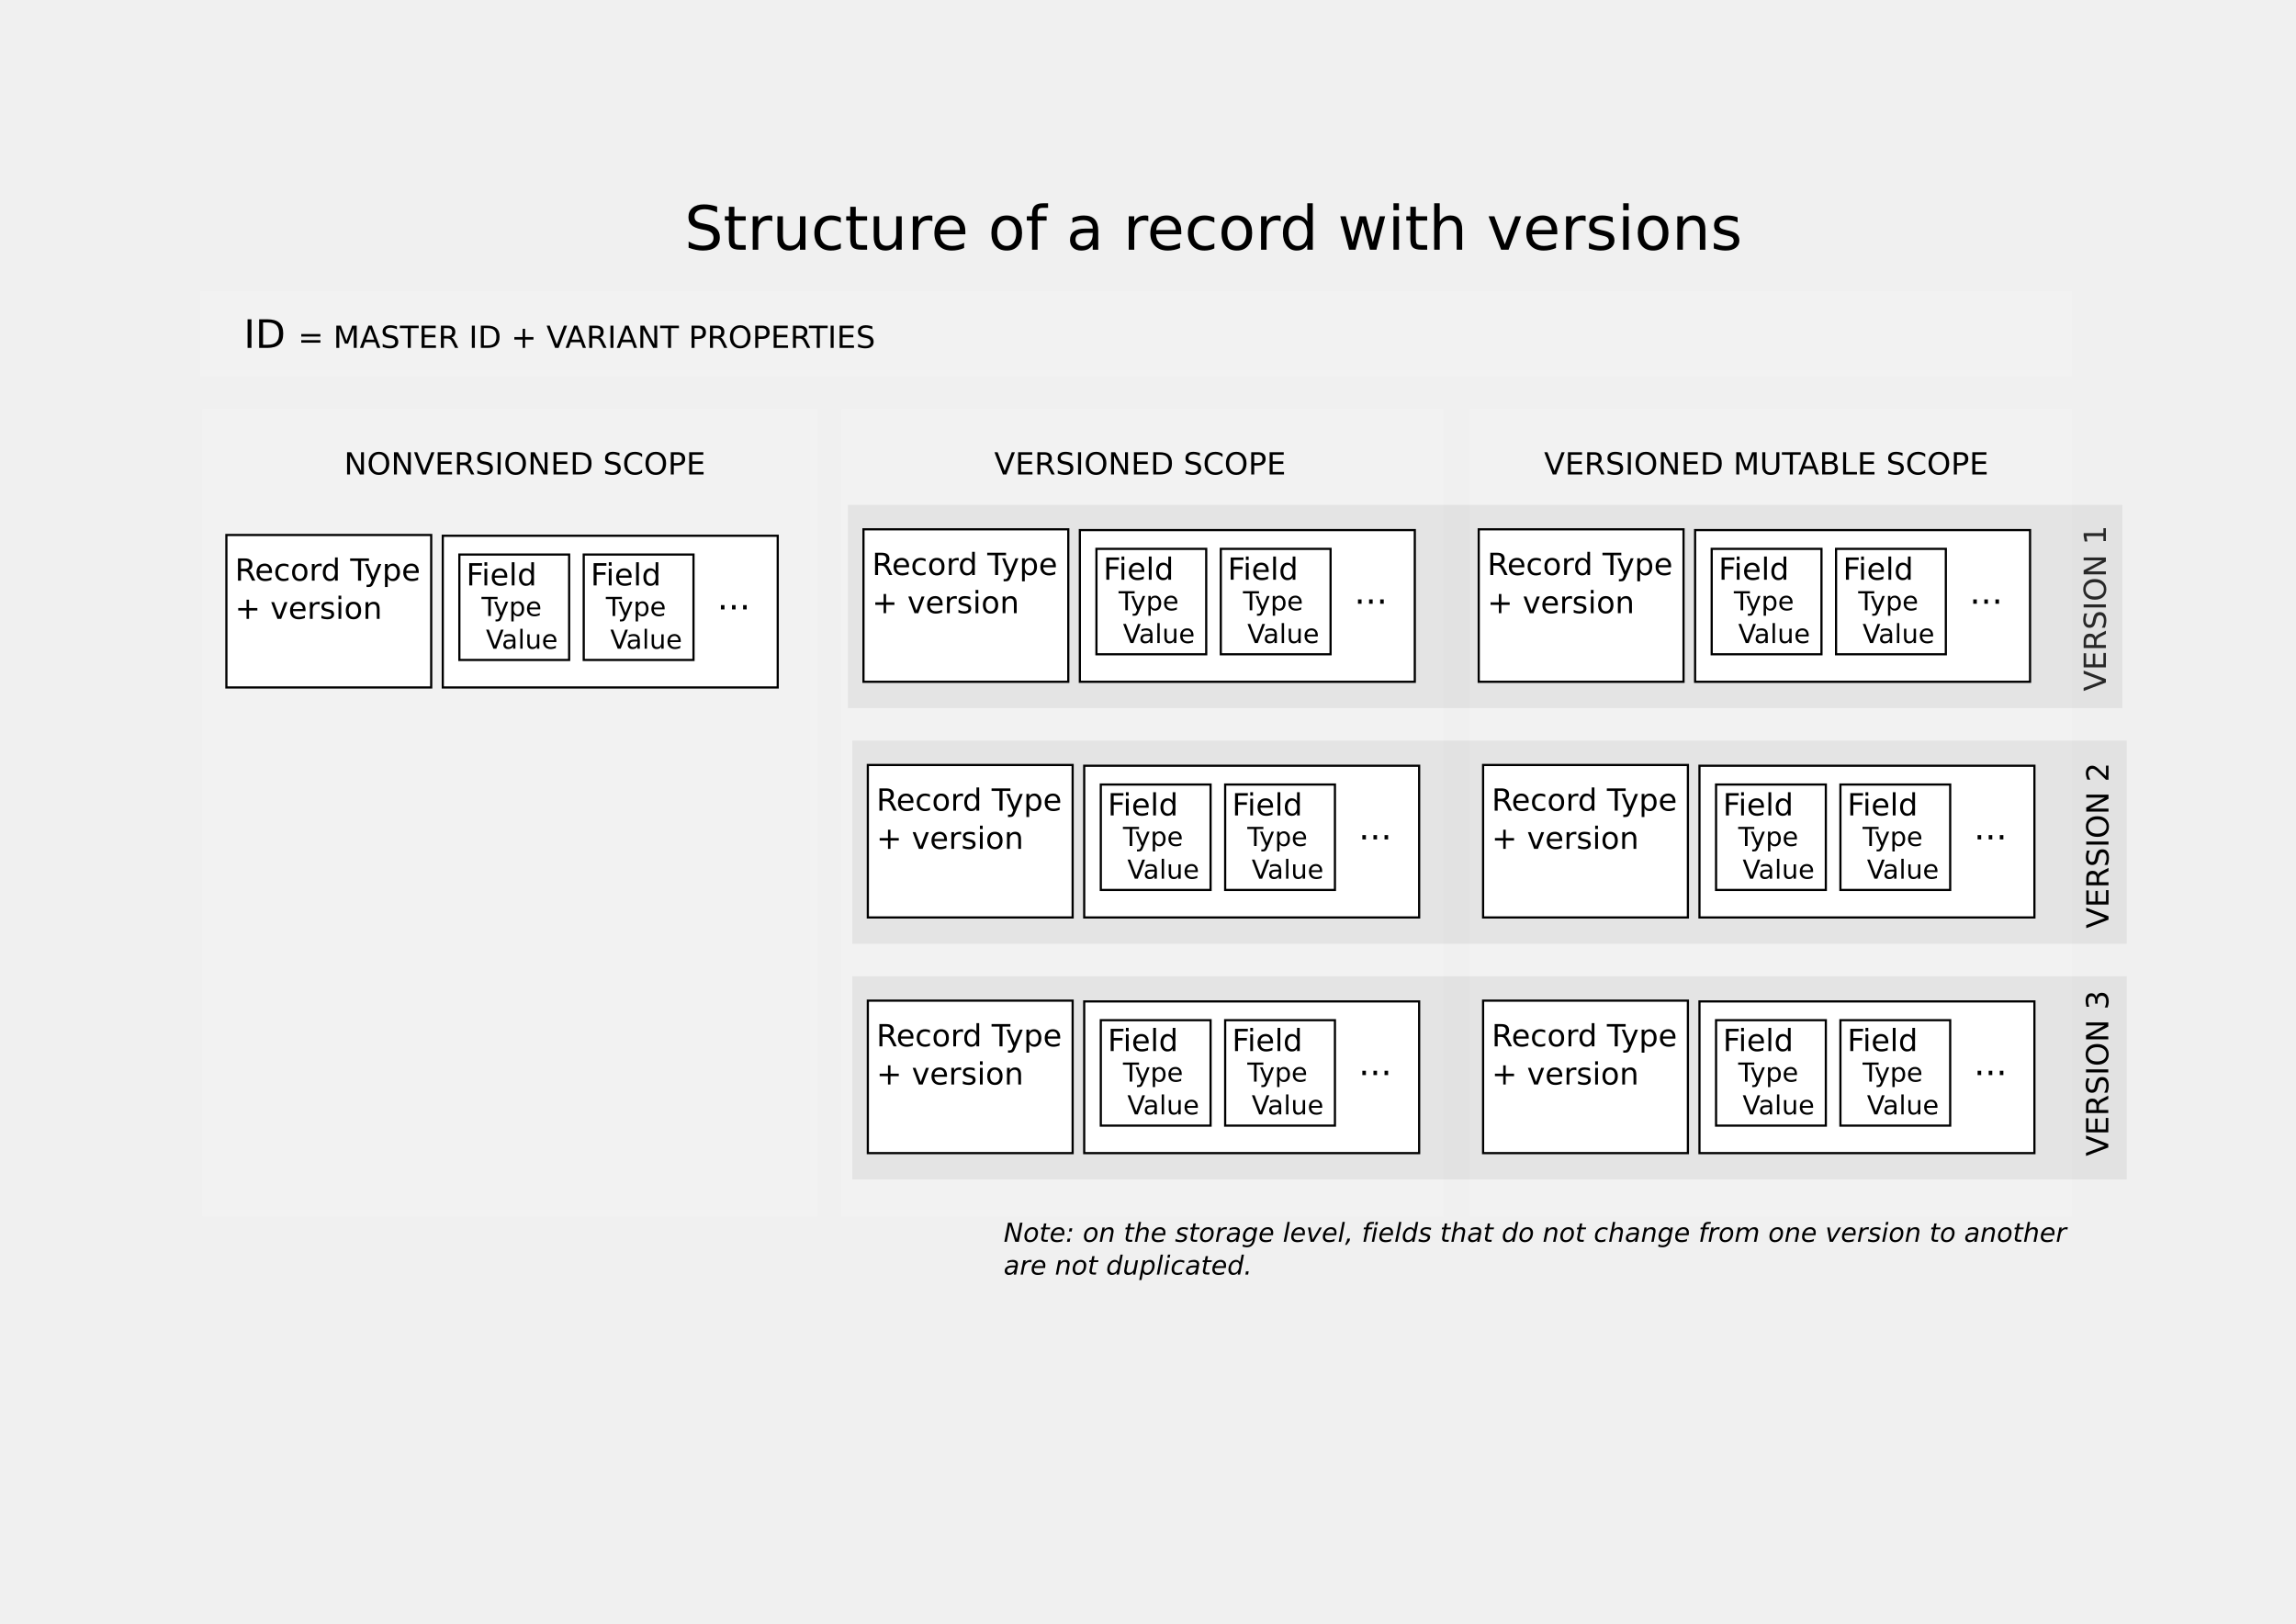
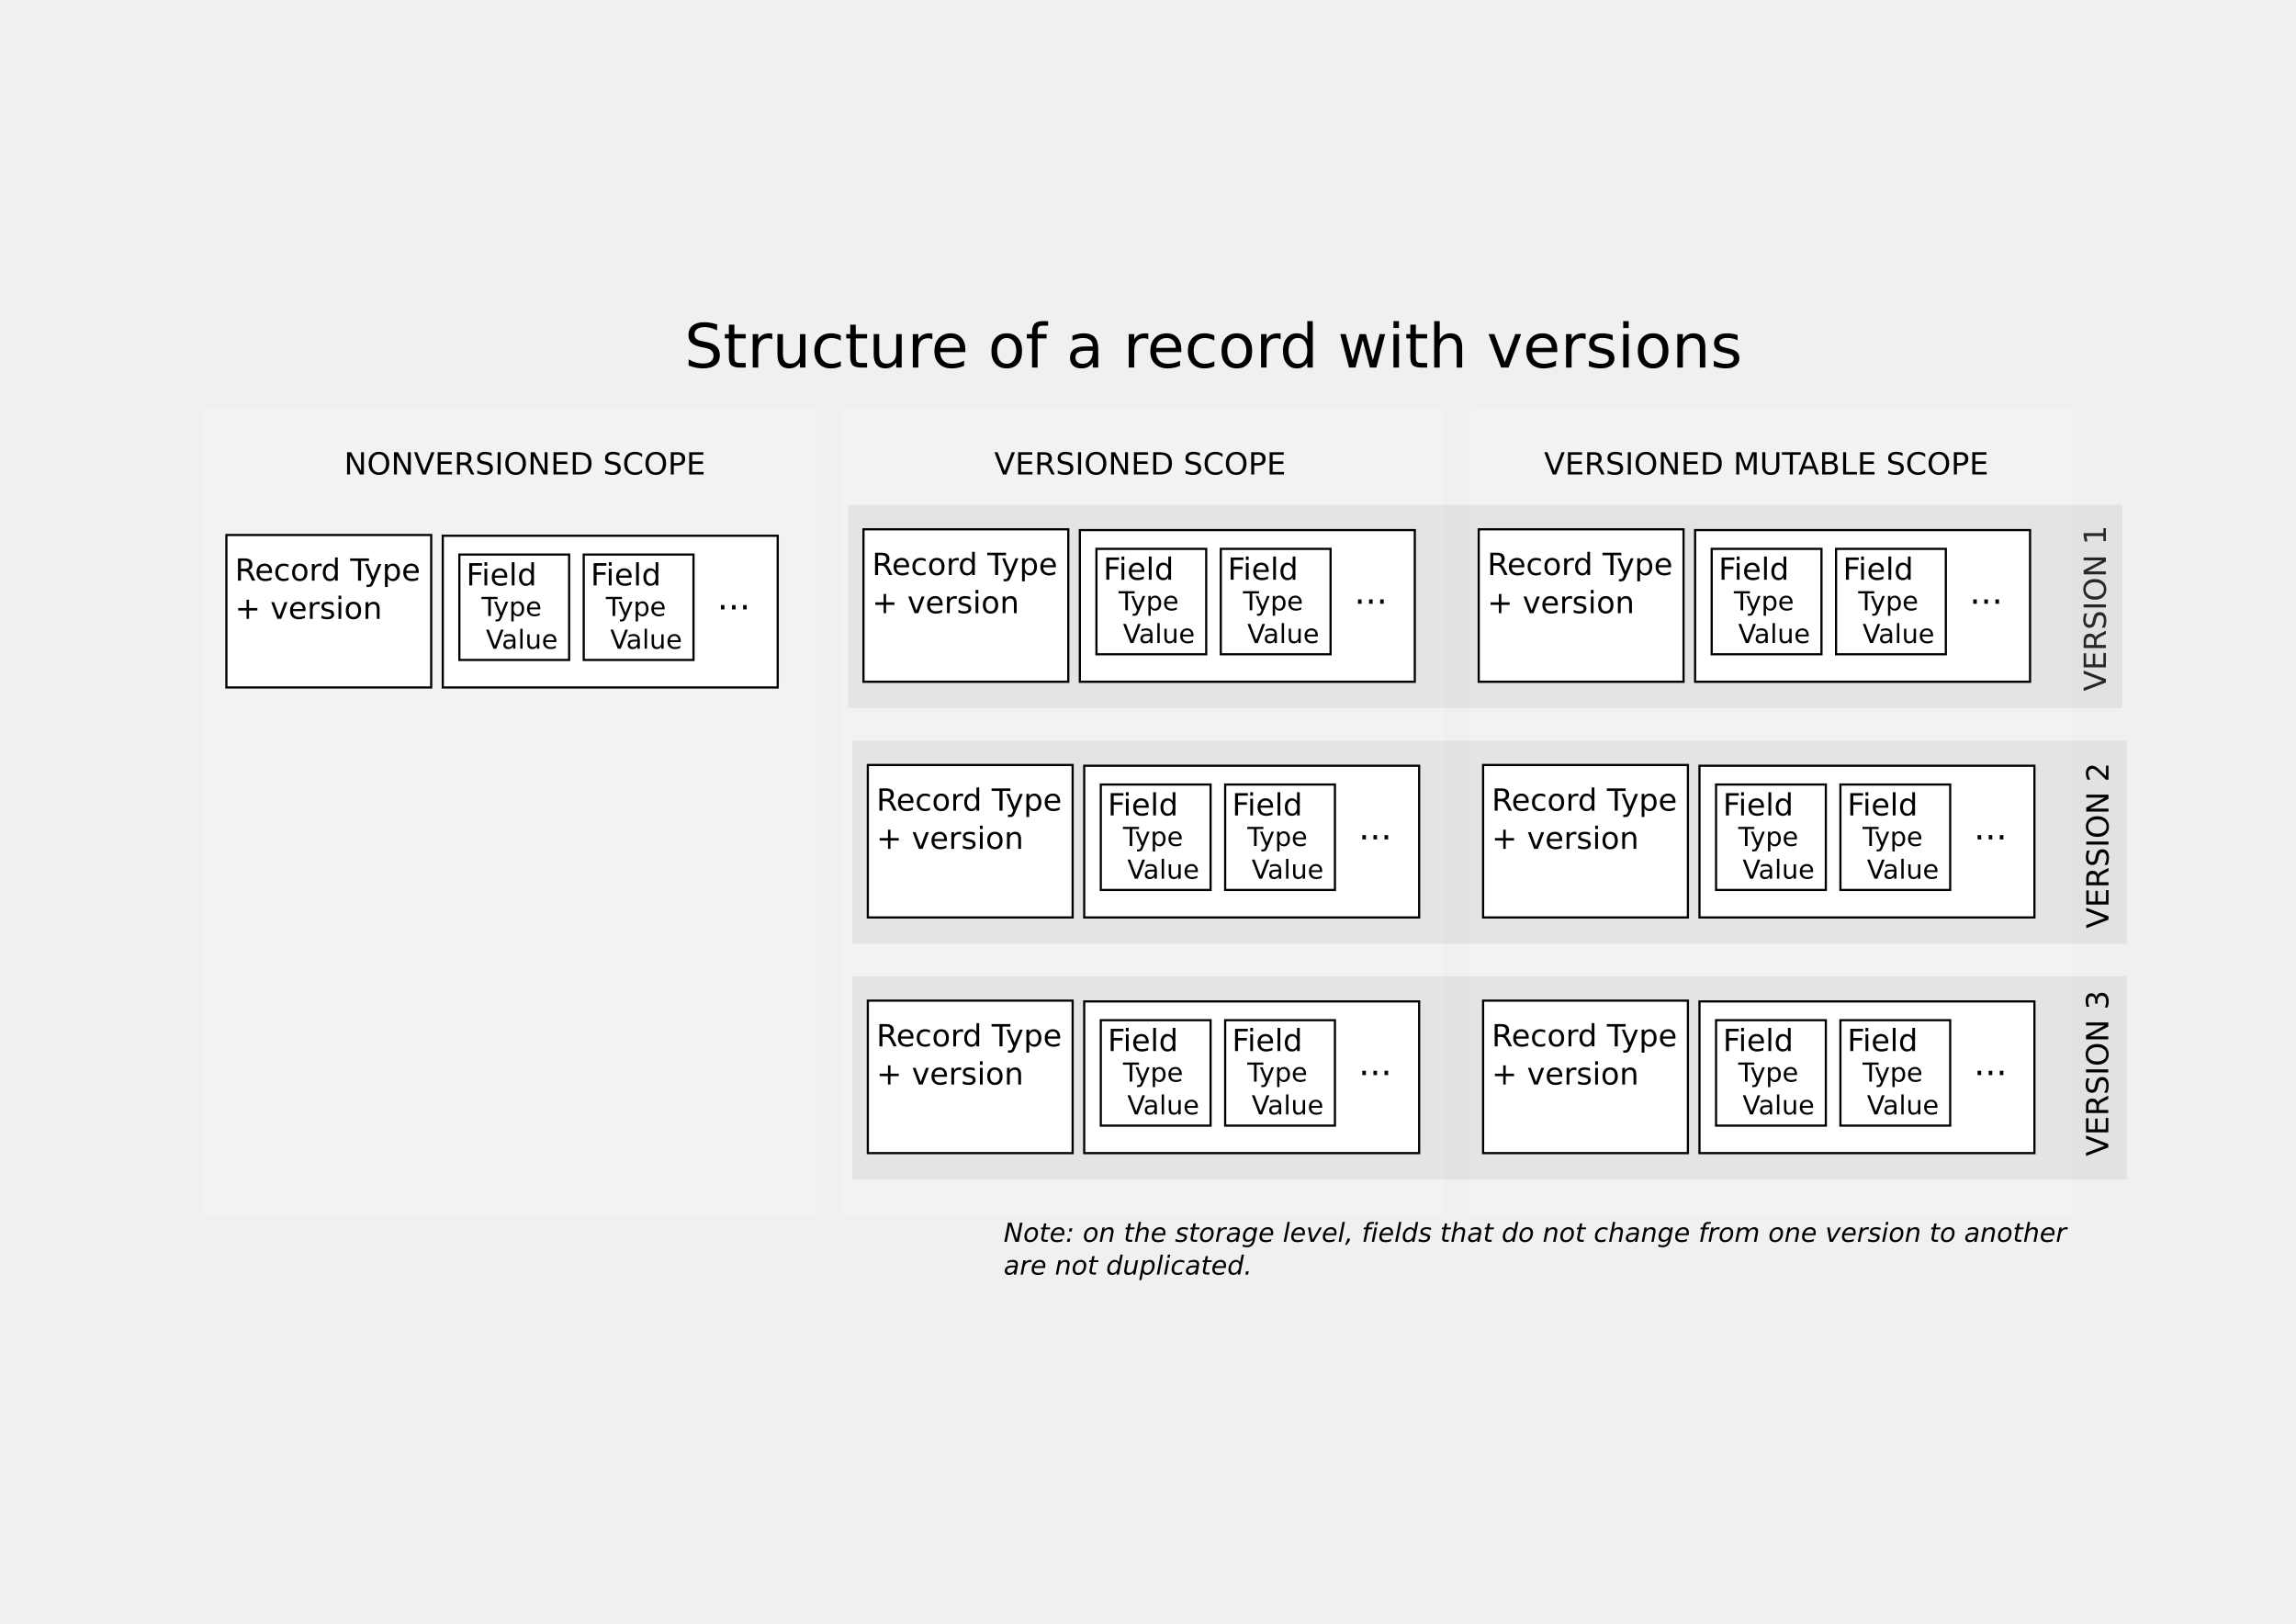
<svg xmlns="http://www.w3.org/2000/svg" xmlns:xlink="http://www.w3.org/1999/xlink" width="1052.362" height="744.094" id="svg2" version="1.1">
  <defs id="defs4">
    </defs>
  <g id="layer1" transform="translate(0,-308.2677)">
-     <rect style="fill:#f2f2f2;fill-opacity:1" y="441.707" x="91.706" height="39" width="858" id="rect3882" />
    <rect id="rect3738" width="276" height="370" x="673.706" y="495.707" style="fill:#f2f2f2;fill-opacity:1" />
    <rect id="rect3614" width="282" height="370" x="92.706" y="495.707" style="fill:#f2f2f2;fill-opacity:1" />
    <rect style="fill:#f2f2f2;fill-opacity:1" y="495.707" x="385.706" height="370" width="276" id="rect3610" />
-     <text xml:space="preserve" style="font-size:40px;font-style:normal;font-weight:normal;fill:#000000;fill-opacity:1;stroke:none;font-family:Bitstream Vera Sans" x="111.706" y="467.707" id="text2816">
-       <tspan id="tspan2818" x="111.706" y="467.707" style="font-size:18px">ID <tspan style="font-size:14px" id="tspan3888">= MASTER ID + VARIANT PROPERTIES</tspan>
-       </tspan>
-     </text>
    <text xml:space="preserve" style="font-size:40px;font-style:normal;font-weight:normal;fill:#000000;fill-opacity:1;stroke:none;font-family:Bitstream Vera Sans" x="157.706" y="525.707" id="text2824">
      <tspan id="tspan2826" x="157.706" y="525.707" style="font-size:14px">NONVERSIONED SCOPE</tspan>
    </text>
    <text id="text2828" y="525.707" x="455.706" style="font-size:40px;font-style:normal;font-weight:normal;fill:#000000;fill-opacity:1;stroke:none;font-family:Bitstream Vera Sans" xml:space="preserve">
      <tspan style="font-size:14px" y="525.707" x="455.706" id="tspan2830">VERSIONED SCOPE</tspan>
    </text>
    <text xml:space="preserve" style="font-size:40px;font-style:normal;font-weight:normal;fill:#000000;fill-opacity:1;stroke:none;font-family:Bitstream Vera Sans" x="707.706" y="525.707" id="text2832">
      <tspan id="tspan2834" x="707.706" y="525.707" style="font-size:14px">VERSIONED MUTABLE SCOPE</tspan>
    </text>
    <text xml:space="preserve" style="font-size:40px;font-style:normal;font-weight:normal;fill:#000000;fill-opacity:1;stroke:none;font-family:Bitstream Vera Sans" x="-173" y="541.362" id="text3628">
      <tspan id="tspan3630" x="-173" y="541.362" />
    </text>
    <g transform="translate(403.7056,275.0114)" id="use3732">
      <rect y="278.425" x="-299.937" height="69.873" width="93.873" id="rect4003" style="fill:#ffffff;fill-opacity:1;stroke:#000000;stroke-width:1;stroke-miterlimit:4;stroke-opacity:1;stroke-dasharray:none" />
      <text xml:space="preserve" style="font-size:40px;font-style:normal;font-weight:normal;fill:#000000;fill-opacity:1;stroke:none;font-family:Bitstream Vera Sans" x="-296" y="299.362" id="text4005">
        <tspan id="tspan4007" x="-296" y="299.362" style="font-size:14px">Record Type</tspan>
        <tspan x="-296" y="316.862" style="font-size:14px" id="tspan4009">+ version</tspan>
      </text>
    </g>
    <g transform="translate(535.7056,31.18812)" id="use3734">
      <rect style="fill:#ffffff;fill-opacity:1;stroke:#000000;stroke-width:1;stroke-miterlimit:4;stroke-opacity:1;stroke-dasharray:none" id="rect3913" width="153.52" height="69.52" x="-332.76" y="522.602" />
      <g id="g3915" transform="translate(-97,112)" style="stroke-width:1;stroke-miterlimit:4;stroke-dasharray:none">
        <rect y="419.205" x="-228.157" height="48.314" width="50.314" id="rect3917" style="fill:#ffffff;fill-opacity:1;stroke:#000000;stroke-width:1;stroke-miterlimit:4;stroke-opacity:1;stroke-dasharray:none" />
        <text id="text3919" y="433.362" x="-225" style="font-size:40px;font-style:normal;font-weight:normal;fill:#000000;fill-opacity:1;stroke:none;font-family:Bitstream Vera Sans" xml:space="preserve">
          <tspan style="font-size:14px" id="tspan3921" y="433.362" x="-225">Field</tspan>
        </text>
        <text id="text3923" y="447.362" x="-218" style="font-size:40px;font-style:normal;font-weight:normal;fill:#000000;fill-opacity:1;stroke:none;font-family:Bitstream Vera Sans" xml:space="preserve">
          <tspan style="font-size:12px" y="447.362" x="-218" id="tspan3925">Type</tspan>
        </text>
        <text id="text3927" y="462.362" x="-216" style="font-size:40px;font-style:normal;font-weight:normal;fill:#000000;fill-opacity:1;stroke:none;font-family:Bitstream Vera Sans" xml:space="preserve">
          <tspan style="font-size:12px" y="462.362" x="-216" id="tspan3929">Value</tspan>
        </text>
      </g>
      <g id="use3931" transform="translate(-40,112)" style="stroke-width:1;stroke-miterlimit:4;stroke-dasharray:none">
        <rect y="419.205" x="-228.157" height="48.314" width="50.314" id="rect3987" style="fill:#ffffff;fill-opacity:1;stroke:#000000;stroke-width:1;stroke-miterlimit:4;stroke-opacity:1;stroke-dasharray:none" />
        <text id="text3989" y="433.362" x="-225" style="font-size:40px;font-style:normal;font-weight:normal;fill:#000000;fill-opacity:1;stroke:none;font-family:Bitstream Vera Sans" xml:space="preserve">
          <tspan style="font-size:14px" id="tspan3991" y="433.362" x="-225">Field</tspan>
        </text>
        <text id="text3993" y="447.362" x="-218" style="font-size:40px;font-style:normal;font-weight:normal;fill:#000000;fill-opacity:1;stroke:none;font-family:Bitstream Vera Sans" xml:space="preserve">
          <tspan style="font-size:12px" y="447.362" x="-218" id="tspan3995">Type</tspan>
        </text>
        <text id="text3997" y="462.362" x="-216" style="font-size:40px;font-style:normal;font-weight:normal;fill:#000000;fill-opacity:1;stroke:none;font-family:Bitstream Vera Sans" xml:space="preserve">
          <tspan style="font-size:12px" y="462.362" x="-216" id="tspan3999">Value</tspan>
        </text>
      </g>
      <text xml:space="preserve" style="font-size:40px;font-style:normal;font-weight:normal;fill:#000000;fill-opacity:1;stroke:none;font-family:Bitstream Vera Sans" x="-207" y="556.362" id="text3933">
        <tspan id="tspan3935" x="-207" y="556.362" style="font-size:16px">...</tspan>
      </text>
    </g>
    <text xml:space="preserve" style="font-size:40px;font-style:normal;font-weight:normal;fill:#000000;fill-opacity:1;stroke:none;font-family:Bitstream Vera Sans" x="-625.038" y="965.229" id="text3744" transform="matrix(0,-1,1,0,0,0)">
      <tspan id="tspan3746" x="-625.038" y="965.229" style="font-size:14px">VERSION 1</tspan>
    </text>
    <rect style="fill:#b3b3b3;fill-opacity:0.226;stroke:none" id="use3762" width="584.13" height="93.13" x="390.641" y="647.643" />
    <g transform="translate(697.7056,380.4085)" id="use3764">
      <rect y="278.425" x="-299.937" height="69.873" width="93.873" id="rect3856" style="fill:#ffffff;fill-opacity:1;stroke:#000000;stroke-width:1;stroke-miterlimit:4;stroke-opacity:1;stroke-dasharray:none" />
      <text xml:space="preserve" style="font-size:40px;font-style:normal;font-weight:normal;fill:#000000;fill-opacity:1;stroke:none;font-family:Bitstream Vera Sans" x="-296" y="299.362" id="text3858">
        <tspan id="tspan3860" x="-296" y="299.362" style="font-size:14px">Record Type</tspan>
        <tspan x="-296" y="316.862" style="font-size:14px" id="tspan3862">+ version</tspan>
      </text>
    </g>
    <g transform="translate(829.7056,136.5853)" id="use3766">
      <rect style="fill:#ffffff;fill-opacity:1;stroke:#000000;stroke-width:1;stroke-miterlimit:4;stroke-opacity:1;stroke-dasharray:none" id="rect3830" width="153.52" height="69.52" x="-332.76" y="522.602" />
      <g id="g3832" transform="translate(-97,112)" style="stroke-width:1;stroke-miterlimit:4;stroke-dasharray:none">
        <rect y="419.205" x="-228.157" height="48.314" width="50.314" id="rect3834" style="fill:#ffffff;fill-opacity:1;stroke:#000000;stroke-width:1;stroke-miterlimit:4;stroke-opacity:1;stroke-dasharray:none" />
        <text id="text3836" y="433.362" x="-225" style="font-size:40px;font-style:normal;font-weight:normal;fill:#000000;fill-opacity:1;stroke:none;font-family:Bitstream Vera Sans" xml:space="preserve">
          <tspan style="font-size:14px" id="tspan3838" y="433.362" x="-225">Field</tspan>
        </text>
        <text id="text3840" y="447.362" x="-218" style="font-size:40px;font-style:normal;font-weight:normal;fill:#000000;fill-opacity:1;stroke:none;font-family:Bitstream Vera Sans" xml:space="preserve">
          <tspan style="font-size:12px" y="447.362" x="-218" id="tspan3842">Type</tspan>
        </text>
        <text id="text3844" y="462.362" x="-216" style="font-size:40px;font-style:normal;font-weight:normal;fill:#000000;fill-opacity:1;stroke:none;font-family:Bitstream Vera Sans" xml:space="preserve">
          <tspan style="font-size:12px" y="462.362" x="-216" id="tspan3846">Value</tspan>
        </text>
      </g>
      <g id="use3848" transform="translate(-40,112)" style="stroke-width:1;stroke-miterlimit:4;stroke-dasharray:none">
        <rect y="419.205" x="-228.157" height="48.314" width="50.314" id="rect3971" style="fill:#ffffff;fill-opacity:1;stroke:#000000;stroke-width:1;stroke-miterlimit:4;stroke-opacity:1;stroke-dasharray:none" />
        <text id="text3973" y="433.362" x="-225" style="font-size:40px;font-style:normal;font-weight:normal;fill:#000000;fill-opacity:1;stroke:none;font-family:Bitstream Vera Sans" xml:space="preserve">
          <tspan style="font-size:14px" id="tspan3975" y="433.362" x="-225">Field</tspan>
        </text>
        <text id="text3977" y="447.362" x="-218" style="font-size:40px;font-style:normal;font-weight:normal;fill:#000000;fill-opacity:1;stroke:none;font-family:Bitstream Vera Sans" xml:space="preserve">
          <tspan style="font-size:12px" y="447.362" x="-218" id="tspan3979">Type</tspan>
        </text>
        <text id="text3981" y="462.362" x="-216" style="font-size:40px;font-style:normal;font-weight:normal;fill:#000000;fill-opacity:1;stroke:none;font-family:Bitstream Vera Sans" xml:space="preserve">
          <tspan style="font-size:12px" y="462.362" x="-216" id="tspan3983">Value</tspan>
        </text>
      </g>
      <text xml:space="preserve" style="font-size:40px;font-style:normal;font-weight:normal;fill:#000000;fill-opacity:1;stroke:none;font-family:Bitstream Vera Sans" x="-207" y="556.362" id="text3850">
        <tspan id="tspan3852" x="-207" y="556.362" style="font-size:16px">...</tspan>
      </text>
    </g>
    <g transform="translate(979.7056,380.4085)" id="use3768">
      <rect y="278.425" x="-299.937" height="69.873" width="93.873" id="rect3820" style="fill:#ffffff;fill-opacity:1;stroke:#000000;stroke-width:1;stroke-miterlimit:4;stroke-opacity:1;stroke-dasharray:none" />
      <text xml:space="preserve" style="font-size:40px;font-style:normal;font-weight:normal;fill:#000000;fill-opacity:1;stroke:none;font-family:Bitstream Vera Sans" x="-296" y="299.362" id="text3822">
        <tspan id="tspan3824" x="-296" y="299.362" style="font-size:14px">Record Type</tspan>
        <tspan x="-296" y="316.862" style="font-size:14px" id="tspan3826">+ version</tspan>
      </text>
    </g>
    <g transform="translate(1111.706,136.5853)" id="use3770">
      <rect style="fill:#ffffff;fill-opacity:1;stroke:#000000;stroke-width:1;stroke-miterlimit:4;stroke-opacity:1;stroke-dasharray:none" id="rect3792" width="153.52" height="69.52" x="-332.76" y="522.602" />
      <g id="g3794" transform="translate(-97,112)" style="stroke-width:1;stroke-miterlimit:4;stroke-dasharray:none">
        <rect y="419.205" x="-228.157" height="48.314" width="50.314" id="rect3796" style="fill:#ffffff;fill-opacity:1;stroke:#000000;stroke-width:1;stroke-miterlimit:4;stroke-opacity:1;stroke-dasharray:none" />
        <text id="text3798" y="433.362" x="-225" style="font-size:40px;font-style:normal;font-weight:normal;fill:#000000;fill-opacity:1;stroke:none;font-family:Bitstream Vera Sans" xml:space="preserve">
          <tspan style="font-size:14px" id="tspan3800" y="433.362" x="-225">Field</tspan>
        </text>
        <text id="text3802" y="447.362" x="-218" style="font-size:40px;font-style:normal;font-weight:normal;fill:#000000;fill-opacity:1;stroke:none;font-family:Bitstream Vera Sans" xml:space="preserve">
          <tspan style="font-size:12px" y="447.362" x="-218" id="tspan3804">Type</tspan>
        </text>
        <text id="text3806" y="462.362" x="-216" style="font-size:40px;font-style:normal;font-weight:normal;fill:#000000;fill-opacity:1;stroke:none;font-family:Bitstream Vera Sans" xml:space="preserve">
          <tspan style="font-size:12px" y="462.362" x="-216" id="tspan3808">Value</tspan>
        </text>
      </g>
      <g id="use3810" transform="translate(-40,112)" style="stroke-width:1;stroke-miterlimit:4;stroke-dasharray:none">
        <rect y="419.205" x="-228.157" height="48.314" width="50.314" id="rect3955" style="fill:#ffffff;fill-opacity:1;stroke:#000000;stroke-width:1;stroke-miterlimit:4;stroke-opacity:1;stroke-dasharray:none" />
        <text id="text3957" y="433.362" x="-225" style="font-size:40px;font-style:normal;font-weight:normal;fill:#000000;fill-opacity:1;stroke:none;font-family:Bitstream Vera Sans" xml:space="preserve">
          <tspan style="font-size:14px" id="tspan3959" y="433.362" x="-225">Field</tspan>
        </text>
        <text id="text3961" y="447.362" x="-218" style="font-size:40px;font-style:normal;font-weight:normal;fill:#000000;fill-opacity:1;stroke:none;font-family:Bitstream Vera Sans" xml:space="preserve">
          <tspan style="font-size:12px" y="447.362" x="-218" id="tspan3963">Type</tspan>
        </text>
        <text id="text3965" y="462.362" x="-216" style="font-size:40px;font-style:normal;font-weight:normal;fill:#000000;fill-opacity:1;stroke:none;font-family:Bitstream Vera Sans" xml:space="preserve">
          <tspan style="font-size:12px" y="462.362" x="-216" id="tspan3967">Value</tspan>
        </text>
      </g>
      <text xml:space="preserve" style="font-size:40px;font-style:normal;font-weight:normal;fill:#000000;fill-opacity:1;stroke:none;font-family:Bitstream Vera Sans" x="-207" y="556.362" id="text3812">
        <tspan id="tspan3814" x="-207" y="556.362" style="font-size:16px">...</tspan>
      </text>
    </g>
    <text xml:space="preserve" style="font-size:40px;font-style:normal;font-weight:normal;fill:#000000;fill-opacity:1;stroke:none;font-family:Bitstream Vera Sans" x="-733.733" y="966.424" id="text3774" transform="matrix(0,-1,1,0,0,0)">
      <tspan id="tspan3776" x="-733.733" y="966.424" style="font-size:14px">VERSION 2</tspan>
    </text>
    <use x="0" y="0" xlink:href="#use3762" id="use3778" transform="translate(2.5599998e-6,108)" width="744.094" height="1052.362" style="fill:#e6e6e6" />
    <use x="0" y="0" xlink:href="#use3764" id="use3780" transform="translate(2.5599998e-6,108)" width="744.094" height="1052.362" />
    <use x="0" y="0" xlink:href="#use3766" id="use3782" transform="translate(2.5599998e-6,108)" width="744.094" height="1052.362" />
    <use x="0" y="0" xlink:href="#use3768" id="use3784" transform="translate(2.5599998e-6,108)" width="744.094" height="1052.362" />
    <use x="0" y="0" xlink:href="#use3770" id="use3786" transform="translate(2.5599998e-6,108)" width="744.094" height="1052.362" />
    <text xml:space="preserve" style="font-size:40px;font-style:normal;font-weight:normal;fill:#000000;fill-opacity:1;stroke:none;font-family:Bitstream Vera Sans" x="-838.123" y="966.314" id="text3866" transform="matrix(0,-1,1,0,0,0)">
      <tspan id="tspan3868" x="-838.123" y="966.314" style="font-size:14px">VERSION 3</tspan>
    </text>
    <use x="0" y="0" xlink:href="#use3762" id="use3870" transform="translate(-1.999997,-108)" width="744.094" height="1052.362" style="fill:#e6e6e6" />
    <use x="0" y="0" xlink:href="#use3764" id="use3872" transform="translate(-1.999997,-108)" width="744.094" height="1052.362" />
    <use x="0" y="0" xlink:href="#use3766" id="use3874" transform="translate(-1.999997,-108)" width="744.094" height="1052.362" />
    <use x="0" y="0" xlink:href="#use3768" id="use3876" transform="translate(-1.999997,-108)" width="744.094" height="1052.362" />
    <use x="0" y="0" xlink:href="#use3770" id="use3878" transform="translate(-1.999997,-108)" width="744.094" height="1052.362" />
-     <text xml:space="preserve" style="font-size:40px;font-style:normal;font-weight:normal;fill:#000000;fill-opacity:1;stroke:none;font-family:Bitstream Vera Sans" x="313.706" y="422.707" id="text3884">
-       <tspan id="tspan3886" x="313.706" y="422.707" style="font-size:28px">Structure of a record with versions</tspan>
+     <text xml:space="preserve" style="font-size:40px;font-style:normal;font-weight:normal;fill:#000000;fill-opacity:1;stroke:none;font-family:Bitstream Vera Sans" x="313.706" y="476.707" id="text3884">
+       <tspan id="tspan3886" x="313.706" y="476.707" style="font-size:28px">Structure of a record with versions</tspan>
    </text>
    <text xml:space="preserve" style="font-size:12px;font-style:normal;font-weight:normal;fill:#000000;fill-opacity:1;stroke:none;font-family:Bitstream Vera Sans" x="460" y="877.362" id="text2931">
      <tspan id="tspan2933" x="460" y="877.362" style="font-style:italic;-inkscape-font-specification:AlArabiya Italic">Note: on the storage level, fields that do not change from one version to another</tspan>
      <tspan x="460" y="892.362" id="tspan2935" style="font-style:italic;-inkscape-font-specification:AlArabiya Italic">are not duplicated.</tspan>
    </text>
  </g>
</svg>
